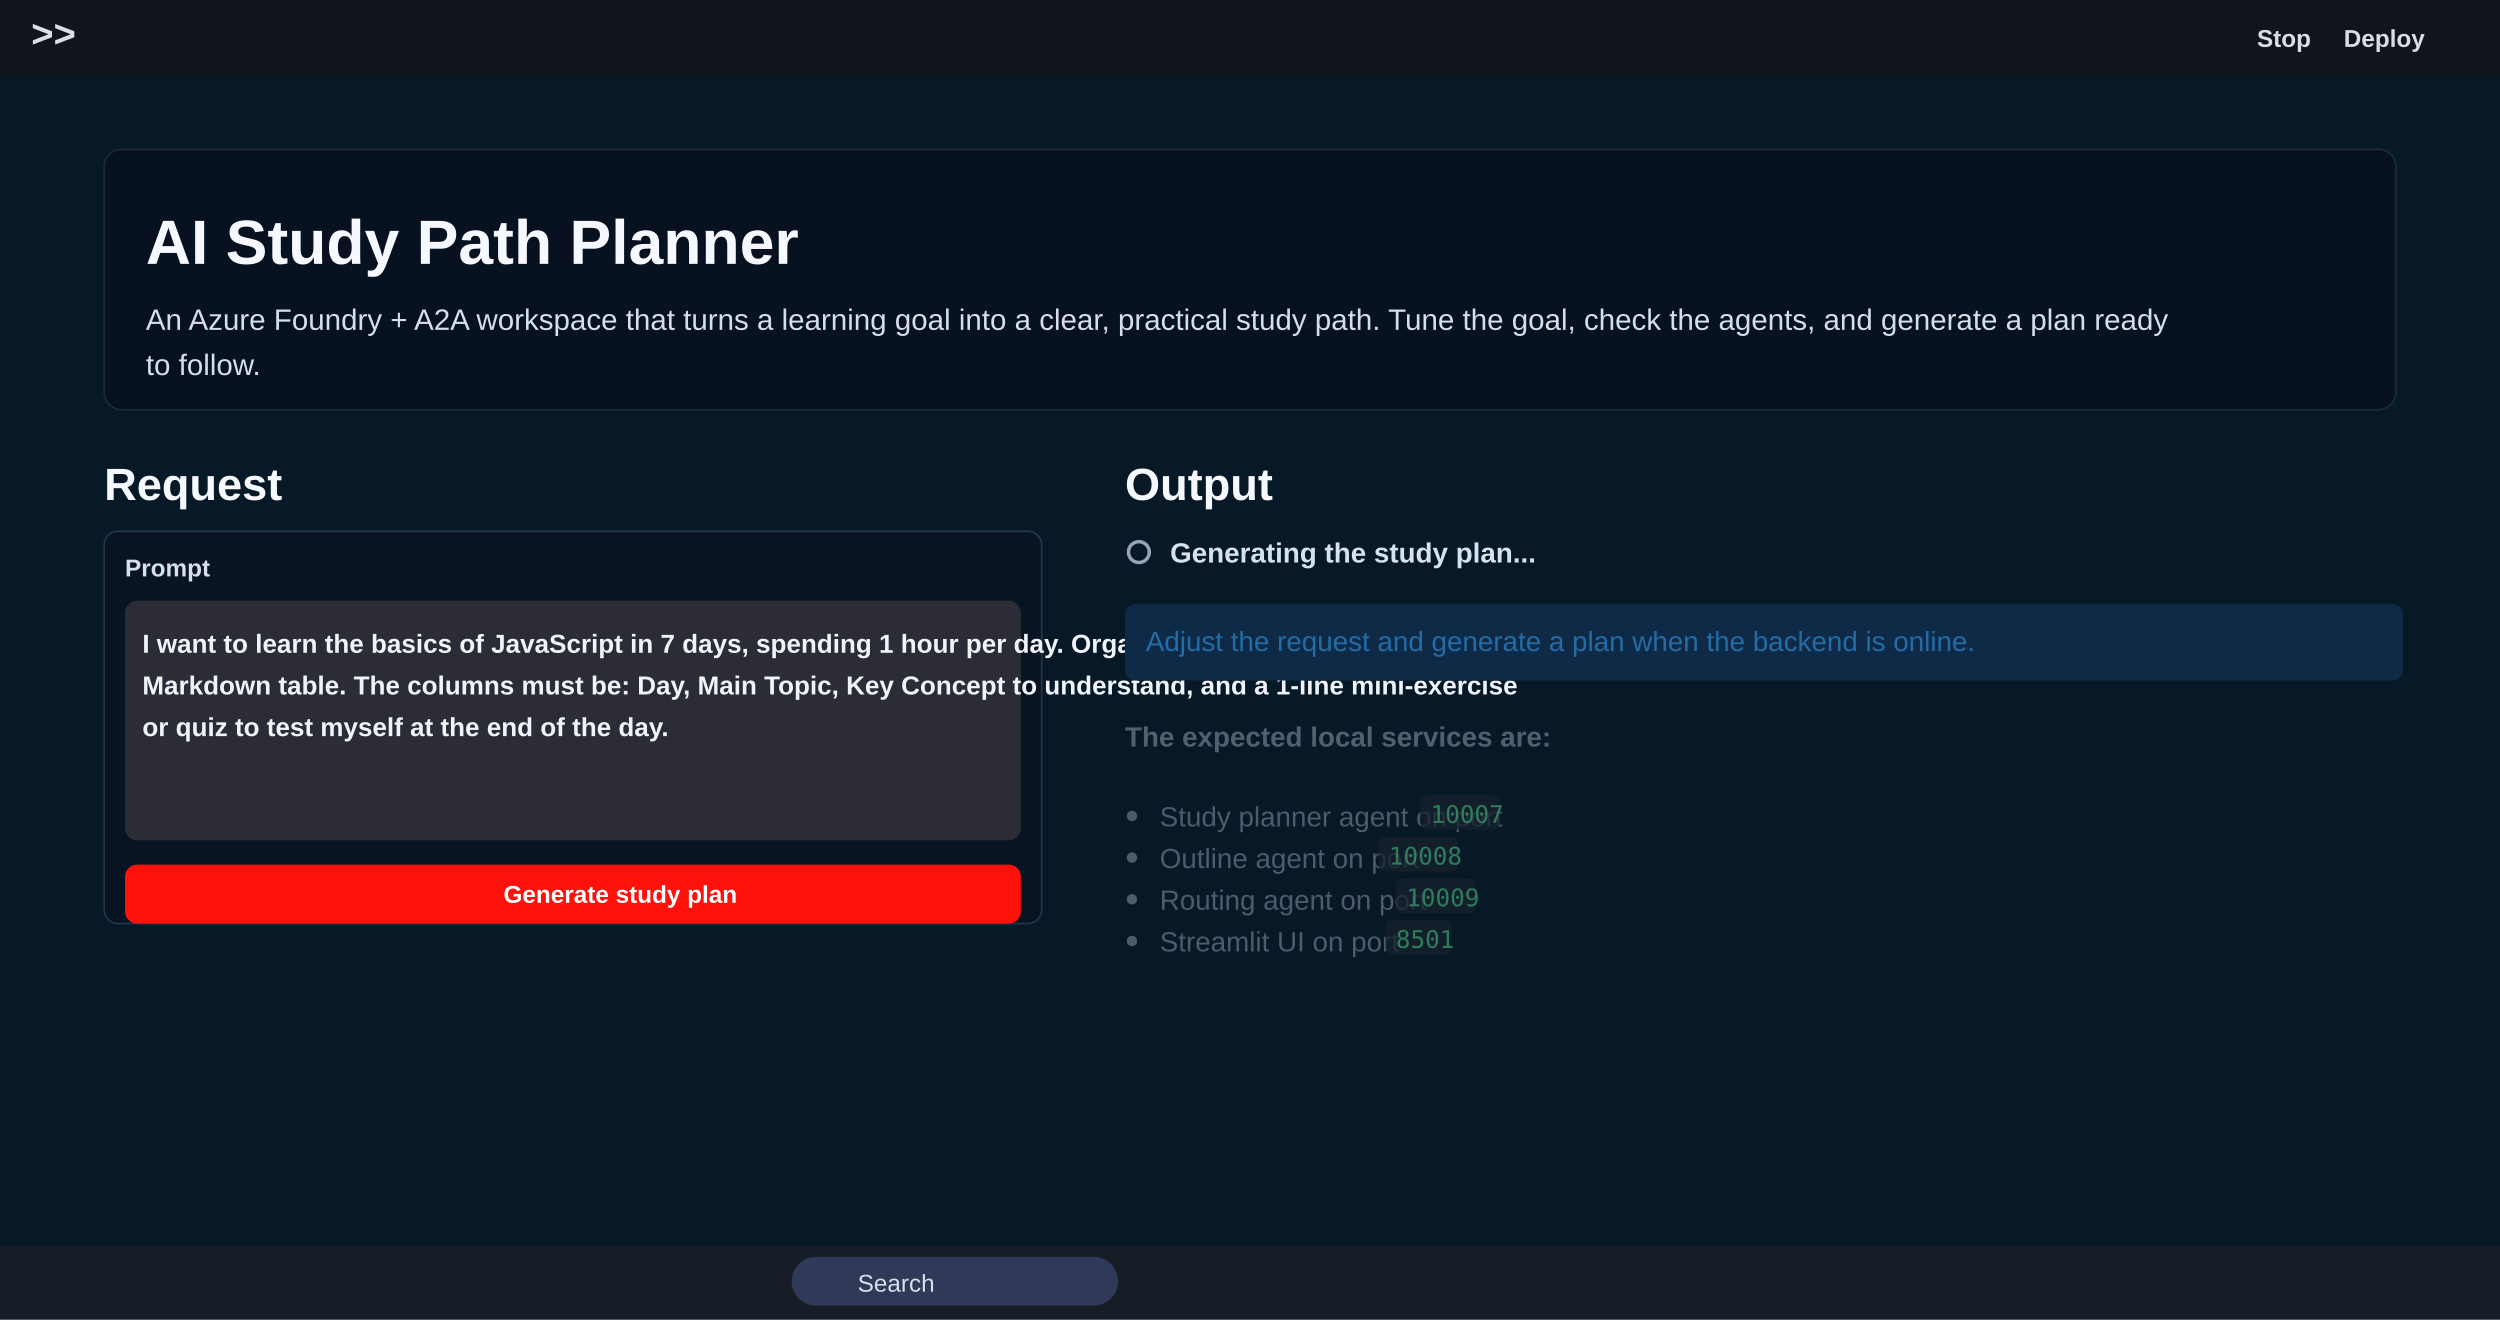
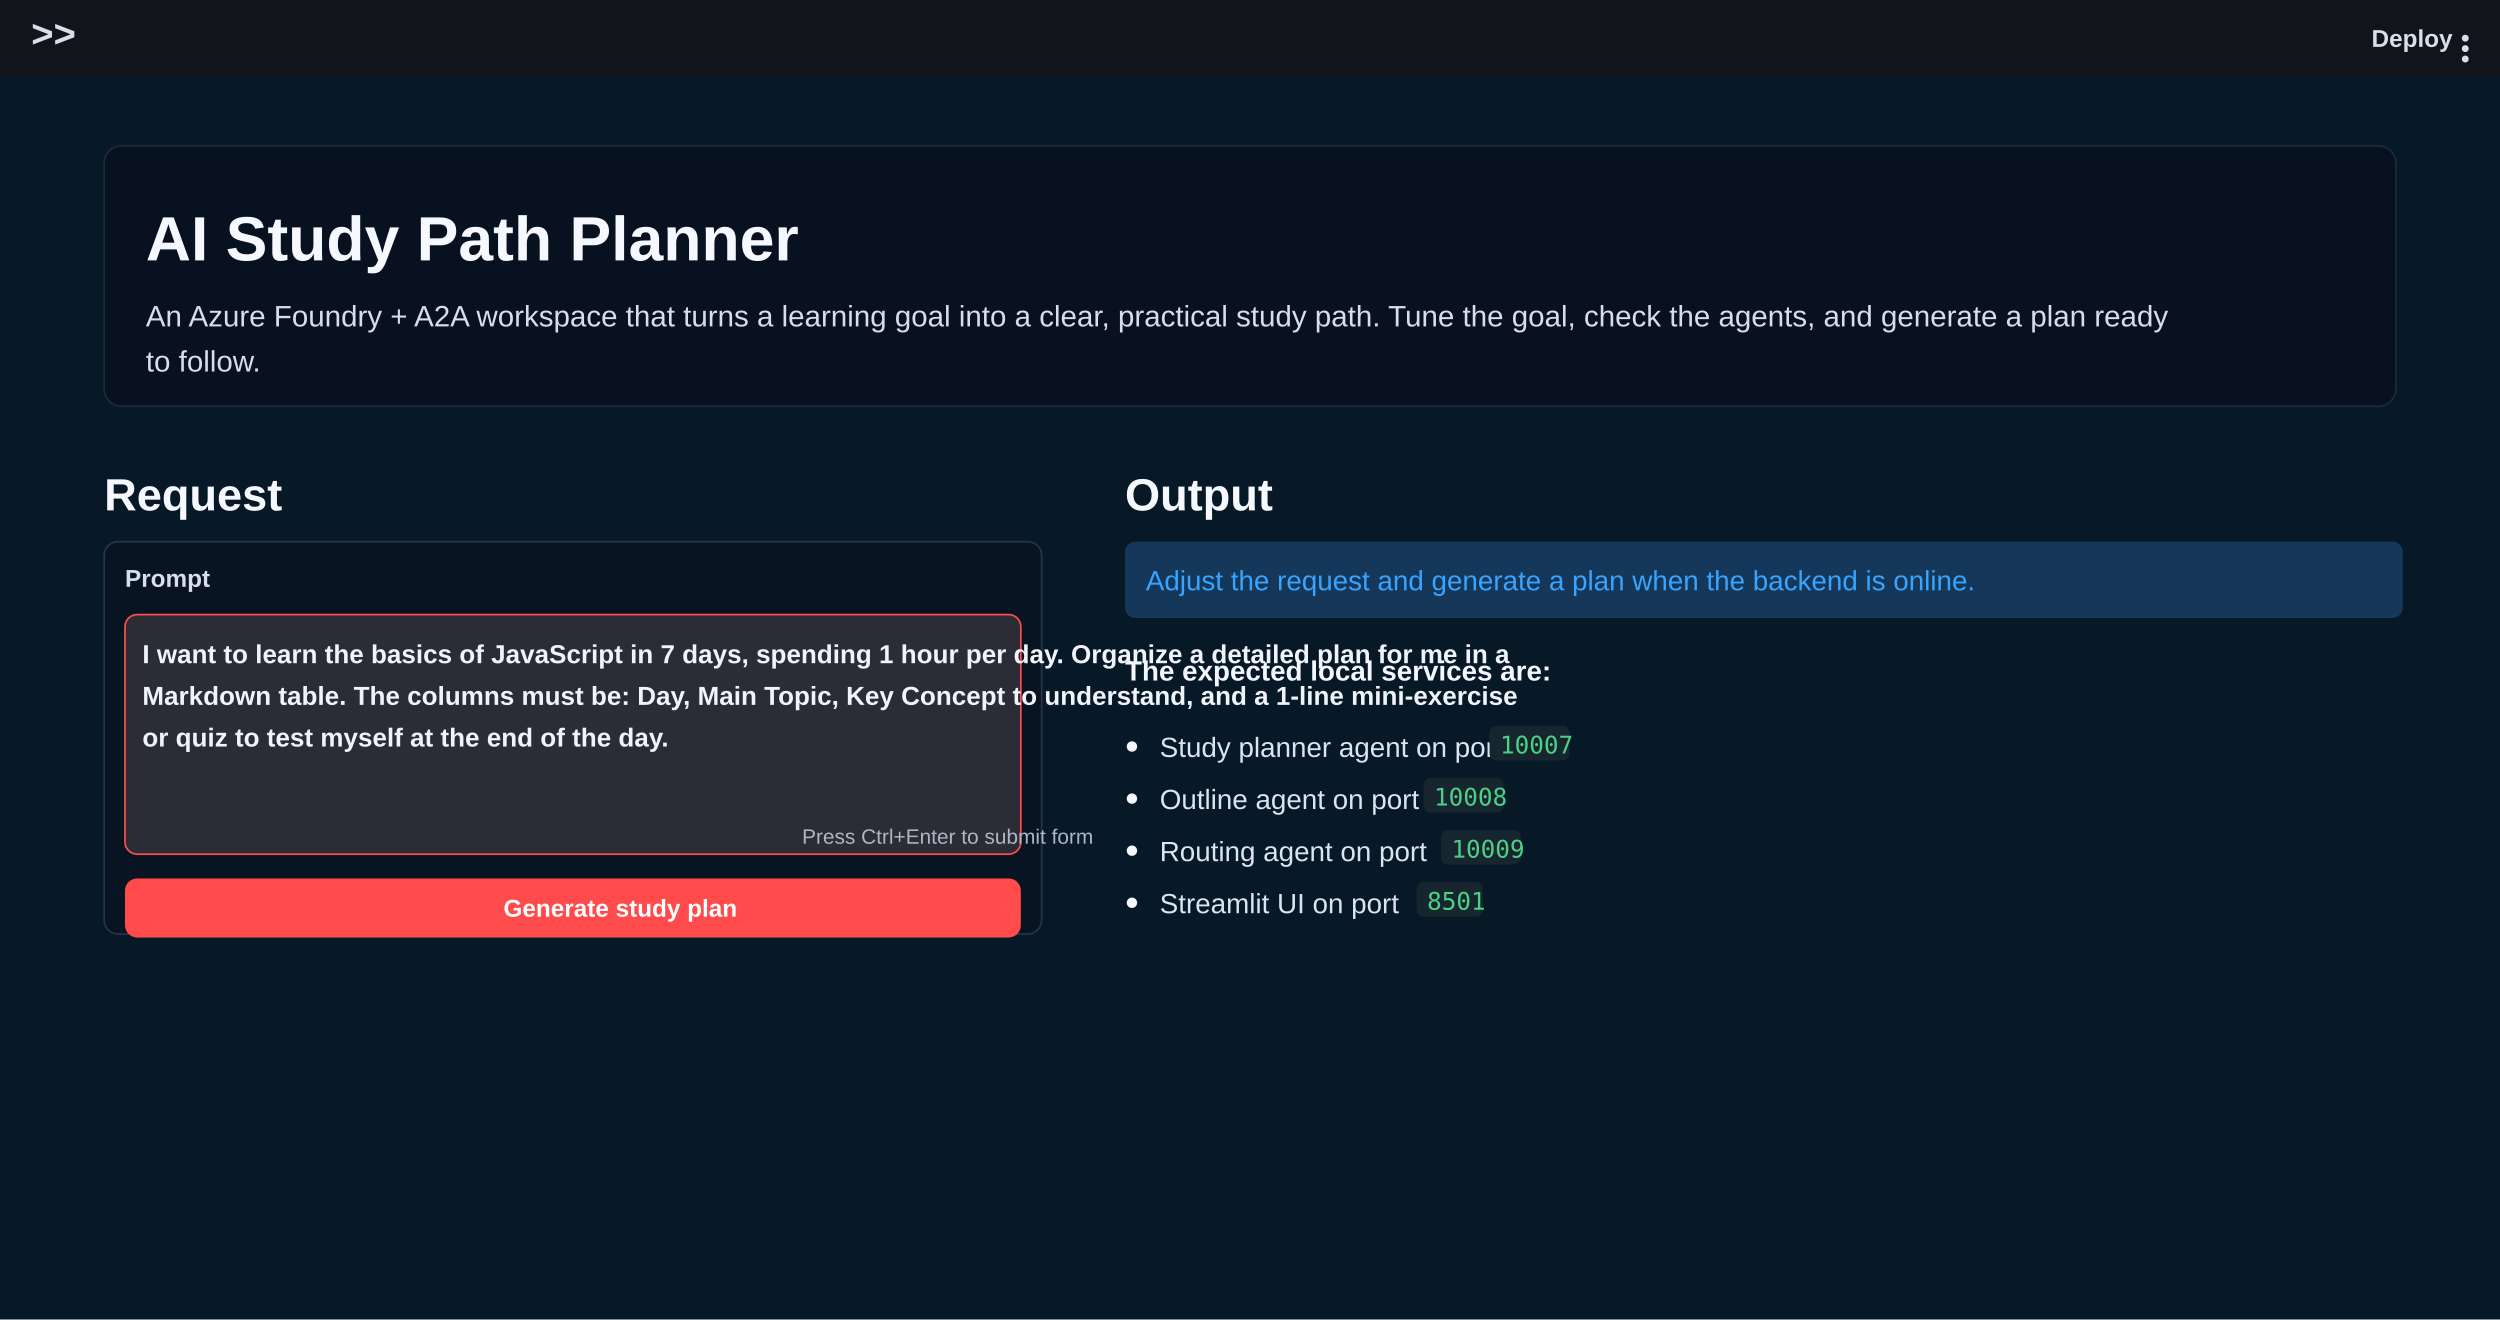
<svg xmlns="http://www.w3.org/2000/svg" width="1440" height="760" viewBox="0 0 1440 760" fill="none">
  <rect width="1440" height="760" fill="#071827" />
  <rect width="1440" height="44" fill="#11141A" />
  <text x="18" y="27" fill="#D8DEEA" font-family="Segoe UI, Arial, sans-serif" font-size="22" font-weight="700">&gt;&gt;</text>
-   <text x="1300" y="27" fill="#D8DEEA" font-family="Segoe UI, Arial, sans-serif" font-size="14" font-weight="700">Stop</text>
-   <text x="1350" y="27" fill="#D8DEEA" font-family="Segoe UI, Arial, sans-serif" font-size="14" font-weight="700">Deploy</text>
-   <rect x="60" y="86" width="1320" height="150" rx="10" fill="#07111F" stroke="#1D2A3A" />
-   <text x="84" y="152" fill="#F6F8FF" font-family="Segoe UI, Arial, sans-serif" font-size="36" font-weight="800">AI Study Path Planner</text>
-   <text x="84" y="190" fill="#D6DEEC" font-family="Segoe UI, Arial, sans-serif" font-size="17">An Azure Foundry + A2A workspace that turns a learning goal into a clear, practical study path. Tune the goal, check the agents, and generate a plan ready</text>
-   <text x="84" y="216" fill="#D6DEEC" font-family="Segoe UI, Arial, sans-serif" font-size="17">to follow.</text>
-   <text x="60" y="288" fill="#F6F8FF" font-family="Segoe UI, Arial, sans-serif" font-size="26" font-weight="800">Request</text>
-   <rect x="60" y="306" width="540" height="226" rx="8" fill="#091423" stroke="#253448" />
-   <text x="72" y="332" fill="#D8DEEA" font-family="Segoe UI, Arial, sans-serif" font-size="14" font-weight="700">Prompt</text>
-   <rect x="72" y="346" width="516" height="138" rx="7" fill="#2B2C35" />
-   <text x="82" y="376" fill="#F0F3FA" font-family="Segoe UI, Arial, sans-serif" font-size="15" font-weight="600">I want to learn the basics of JavaScript in 7 days, spending 1 hour per day. Organize a detailed plan for me in a</text>
-   <text x="82" y="400" fill="#F0F3FA" font-family="Segoe UI, Arial, sans-serif" font-size="15" font-weight="600">Markdown table. The columns must be: Day, Main Topic, Key Concept to understand, and a 1-line mini-exercise</text>
-   <text x="82" y="424" fill="#F0F3FA" font-family="Segoe UI, Arial, sans-serif" font-size="15" font-weight="600">or quiz to test myself at the end of the day.</text>
-   <rect x="72" y="498" width="516" height="34" rx="7" fill="#FF110B" />
-   <text x="290" y="520" fill="#FFFFFF" font-family="Segoe UI, Arial, sans-serif" font-size="14" font-weight="700">Generate study plan</text>
-   <text x="648" y="288" fill="#F6F8FF" font-family="Segoe UI, Arial, sans-serif" font-size="26" font-weight="800">Output</text>
-   <circle cx="656" cy="318" r="6" stroke="#95A4B8" stroke-width="2" />
-   <text x="674" y="324" fill="#D8E1F0" font-family="Segoe UI, Arial, sans-serif" font-size="16" font-weight="700">Generating the study plan...</text>
-   <rect x="648" y="348" width="736" height="44" rx="6" fill="#0F2A47" />
-   <text x="660" y="375" fill="#236CA5" font-family="Segoe UI, Arial, sans-serif" font-size="16">Adjust the request and generate a plan when the backend is online.</text>
-   <text x="648" y="430" fill="#8792A3" opacity="0.58" font-family="Segoe UI, Arial, sans-serif" font-size="16" font-weight="700">The expected local services are:</text>
-   <circle cx="652" cy="470" r="3" fill="#8792A3" opacity="0.55" />
-   <text x="668" y="476" fill="#8792A3" opacity="0.55" font-family="Segoe UI, Arial, sans-serif" font-size="16">Study planner agent on port</text>
-   <rect x="818" y="458" width="46" height="20" rx="4" fill="#15222C" opacity="0.75" />
-   <text x="824" y="474" fill="#3B9F6E" opacity="0.72" font-family="Consolas, monospace" font-size="14">10007</text>
-   <circle cx="652" cy="494" r="3" fill="#8792A3" opacity="0.55" />
-   <text x="668" y="500" fill="#8792A3" opacity="0.55" font-family="Segoe UI, Arial, sans-serif" font-size="16">Outline agent on port</text>
-   <rect x="794" y="482" width="46" height="20" rx="4" fill="#15222C" opacity="0.75" />
-   <text x="800" y="498" fill="#3B9F6E" opacity="0.72" font-family="Consolas, monospace" font-size="14">10008</text>
-   <circle cx="652" cy="518" r="3" fill="#8792A3" opacity="0.55" />
-   <text x="668" y="524" fill="#8792A3" opacity="0.55" font-family="Segoe UI, Arial, sans-serif" font-size="16">Routing agent on port</text>
-   <rect x="804" y="506" width="46" height="20" rx="4" fill="#15222C" opacity="0.75" />
-   <text x="810" y="522" fill="#3B9F6E" opacity="0.72" font-family="Consolas, monospace" font-size="14">10009</text>
-   <circle cx="652" cy="542" r="3" fill="#8792A3" opacity="0.55" />
-   <text x="668" y="548" fill="#8792A3" opacity="0.55" font-family="Segoe UI, Arial, sans-serif" font-size="16">Streamlit UI on port</text>
-   <rect x="798" y="530" width="38" height="20" rx="4" fill="#15222C" opacity="0.75" />
-   <text x="804" y="546" fill="#3B9F6E" opacity="0.72" font-family="Consolas, monospace" font-size="14">8501</text>
-   <rect x="0" y="718" width="1440" height="42" fill="#171D27" />
-   <rect x="456" y="724" width="188" height="28" rx="14" fill="#303957" />
-   <text x="494" y="744" fill="#D8DEEA" font-family="Segoe UI, Arial, sans-serif" font-size="14">Search</text>
+   <text x="1366" y="27" fill="#D8DEEA" font-family="Segoe UI, Arial, sans-serif" font-size="14" font-weight="700">Deploy</text>
+   <circle cx="1420" cy="22" r="2" fill="#D8DEEA" />
+   <circle cx="1420" cy="28" r="2" fill="#D8DEEA" />
+   <circle cx="1420" cy="34" r="2" fill="#D8DEEA" />
+   <rect x="60" y="84" width="1320" height="150" rx="10" fill="#07111F" stroke="#1D2A3A" />
+   <text x="84" y="150" fill="#F6F8FF" font-family="Segoe UI, Arial, sans-serif" font-size="36" font-weight="800">AI Study Path Planner</text>
+   <text x="84" y="188" fill="#D6DEEC" font-family="Segoe UI, Arial, sans-serif" font-size="17">An Azure Foundry + A2A workspace that turns a learning goal into a clear, practical study path. Tune the goal, check the agents, and generate a plan ready</text>
+   <text x="84" y="214" fill="#D6DEEC" font-family="Segoe UI, Arial, sans-serif" font-size="17">to follow.</text>
+   <text x="60" y="294" fill="#F6F8FF" font-family="Segoe UI, Arial, sans-serif" font-size="26" font-weight="800">Request</text>
+   <rect x="60" y="312" width="540" height="226" rx="8" fill="#091423" stroke="#253448" />
+   <text x="72" y="338" fill="#D8DEEA" font-family="Segoe UI, Arial, sans-serif" font-size="14" font-weight="700">Prompt</text>
+   <rect x="72" y="354" width="516" height="138" rx="7" fill="#2B2C35" stroke="#FF4B4B" />
+   <text x="82" y="382" fill="#F0F3FA" font-family="Segoe UI, Arial, sans-serif" font-size="15" font-weight="600">I want to learn the basics of JavaScript in 7 days, spending 1 hour per day. Organize a detailed plan for me in a</text>
+   <text x="82" y="406" fill="#F0F3FA" font-family="Segoe UI, Arial, sans-serif" font-size="15" font-weight="600">Markdown table. The columns must be: Day, Main Topic, Key Concept to understand, and a 1-line mini-exercise</text>
+   <text x="82" y="430" fill="#F0F3FA" font-family="Segoe UI, Arial, sans-serif" font-size="15" font-weight="600">or quiz to test myself at the end of the day.</text>
+   <text x="462" y="486" fill="#AEB6C5" font-family="Segoe UI, Arial, sans-serif" font-size="12">Press Ctrl+Enter to submit form</text>
+   <rect x="72" y="506" width="516" height="34" rx="7" fill="#FF4B4B" />
+   <text x="290" y="528" fill="#FFFFFF" font-family="Segoe UI, Arial, sans-serif" font-size="14" font-weight="700">Generate study plan</text>
+   <text x="648" y="294" fill="#F6F8FF" font-family="Segoe UI, Arial, sans-serif" font-size="26" font-weight="800">Output</text>
+   <rect x="648" y="312" width="736" height="44" rx="6" fill="#14375A" />
+   <text x="660" y="340" fill="#38A4FF" font-family="Segoe UI, Arial, sans-serif" font-size="16">Adjust the request and generate a plan when the backend is online.</text>
+   <text x="648" y="392" fill="#F4F7FF" font-family="Segoe UI, Arial, sans-serif" font-size="16" font-weight="700">The expected local services are:</text>
+   <circle cx="652" cy="430" r="3" fill="#F4F7FF" />
+   <text x="668" y="436" fill="#DCE4F2" font-family="Segoe UI, Arial, sans-serif" font-size="16">Study planner agent on port</text>
+   <rect x="858" y="418" width="46" height="20" rx="4" fill="#17252F" />
+   <text x="864" y="434" fill="#4BD186" font-family="Consolas, monospace" font-size="14">10007</text>
+   <circle cx="652" cy="460" r="3" fill="#F4F7FF" />
+   <text x="668" y="466" fill="#DCE4F2" font-family="Segoe UI, Arial, sans-serif" font-size="16">Outline agent on port</text>
+   <rect x="820" y="448" width="46" height="20" rx="4" fill="#17252F" />
+   <text x="826" y="464" fill="#4BD186" font-family="Consolas, monospace" font-size="14">10008</text>
+   <circle cx="652" cy="490" r="3" fill="#F4F7FF" />
+   <text x="668" y="496" fill="#DCE4F2" font-family="Segoe UI, Arial, sans-serif" font-size="16">Routing agent on port</text>
+   <rect x="830" y="478" width="46" height="20" rx="4" fill="#17252F" />
+   <text x="836" y="494" fill="#4BD186" font-family="Consolas, monospace" font-size="14">10009</text>
+   <circle cx="652" cy="520" r="3" fill="#F4F7FF" />
+   <text x="668" y="526" fill="#DCE4F2" font-family="Segoe UI, Arial, sans-serif" font-size="16">Streamlit UI on port</text>
+   <rect x="816" y="508" width="38" height="20" rx="4" fill="#17252F" />
+   <text x="822" y="524" fill="#4BD186" font-family="Consolas, monospace" font-size="14">8501</text>
</svg>
